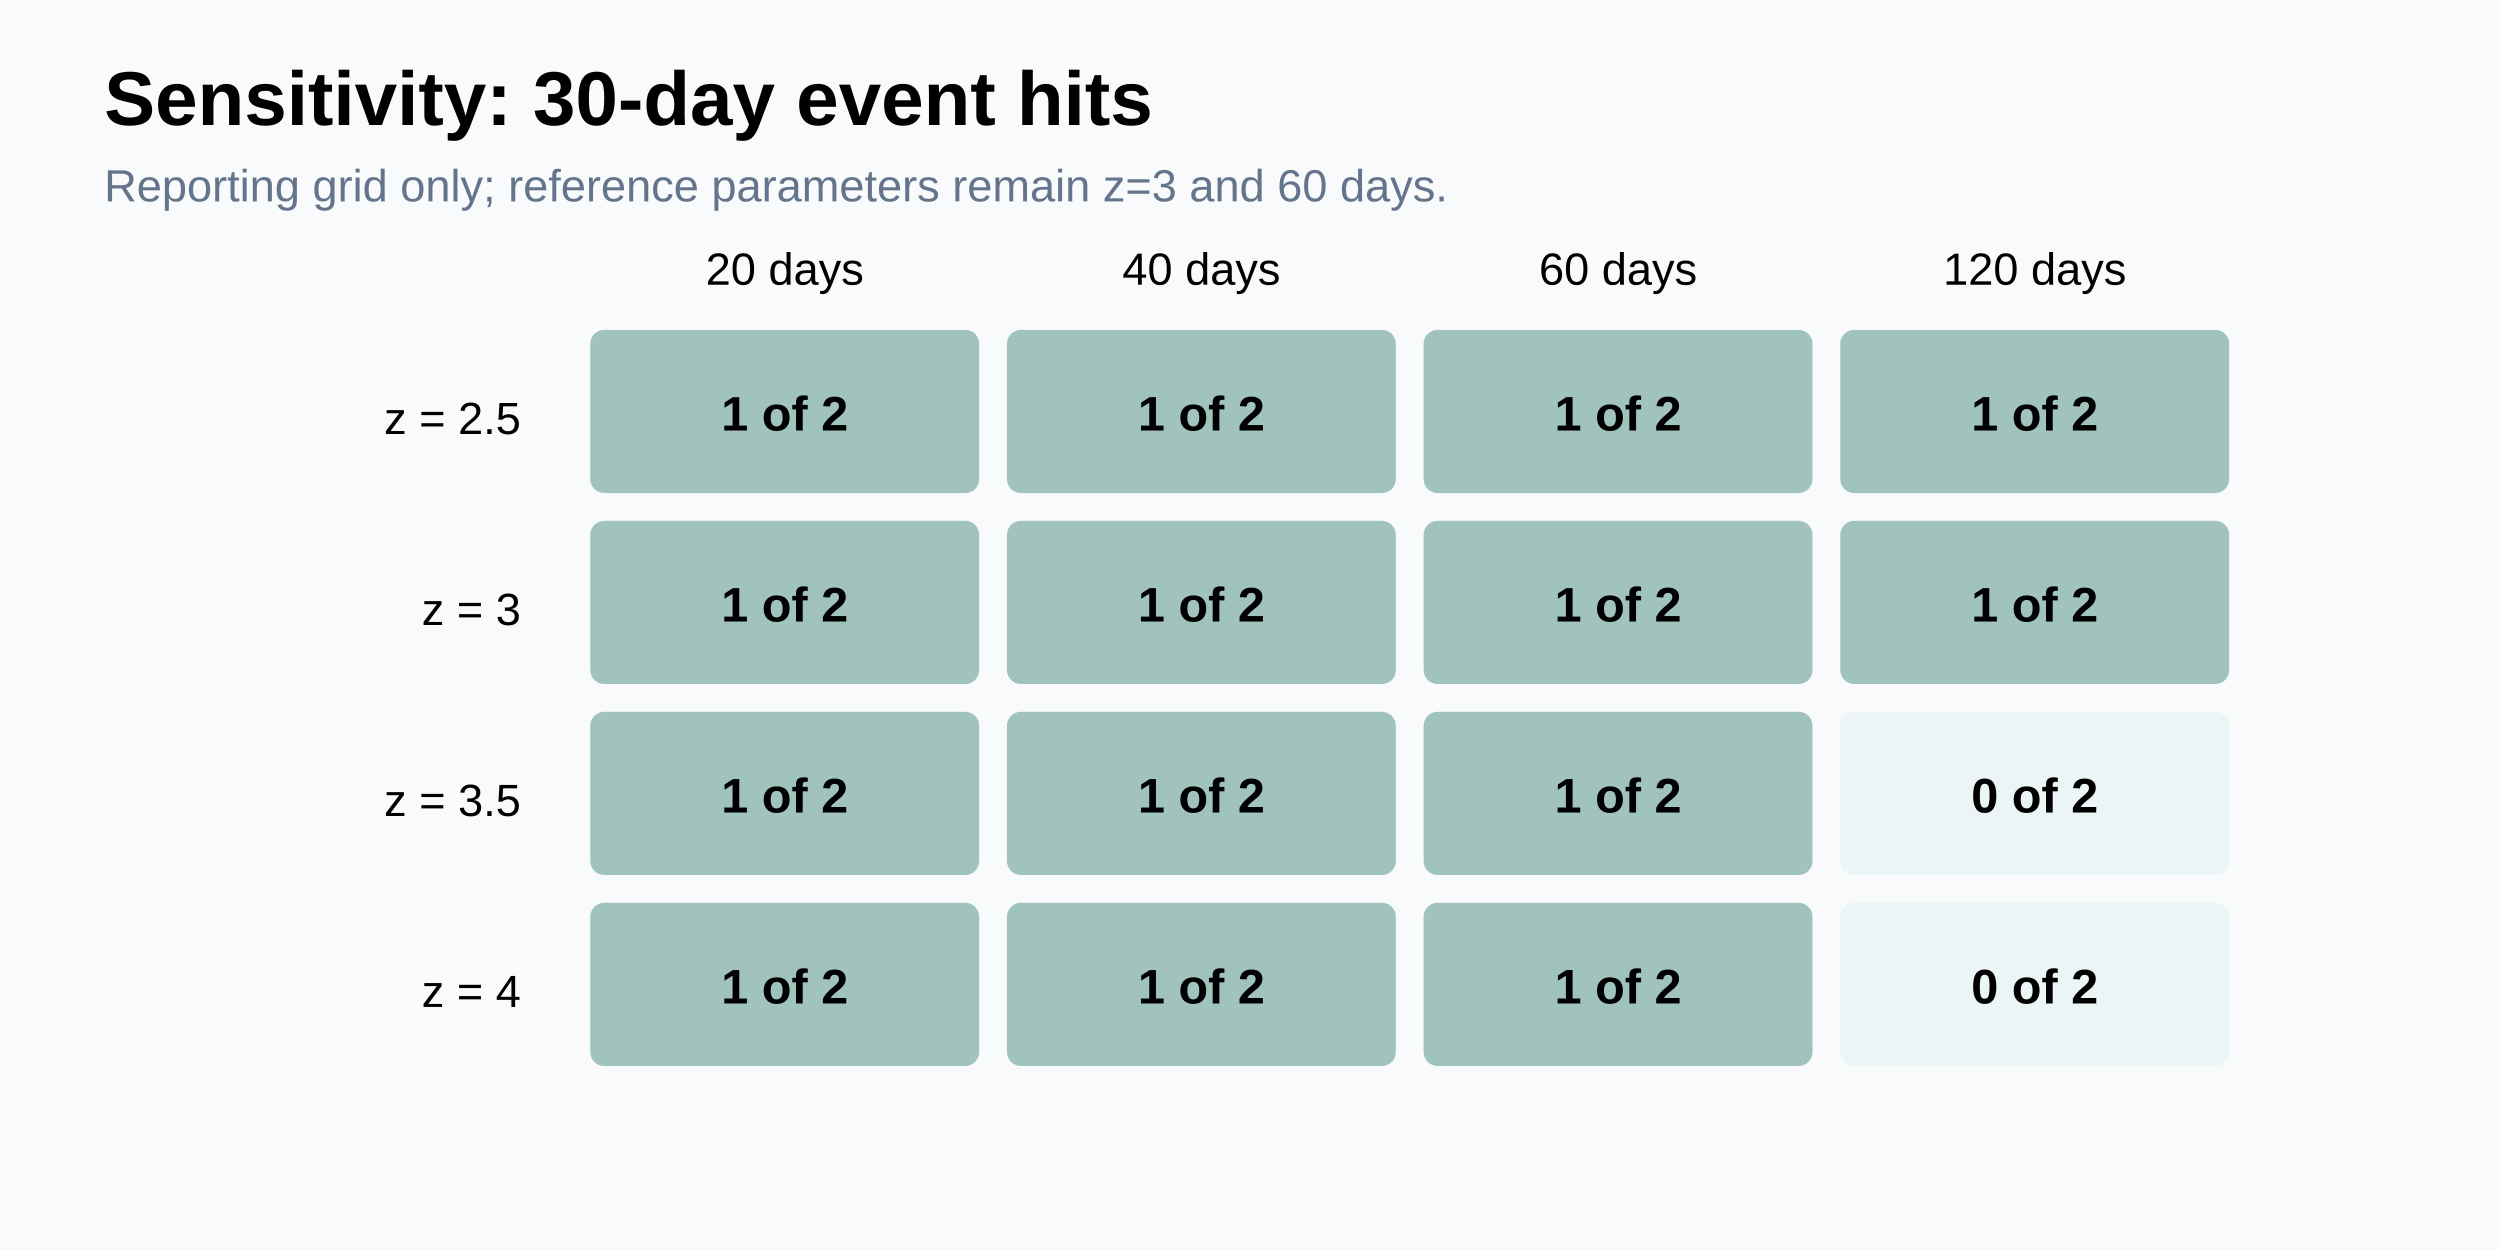
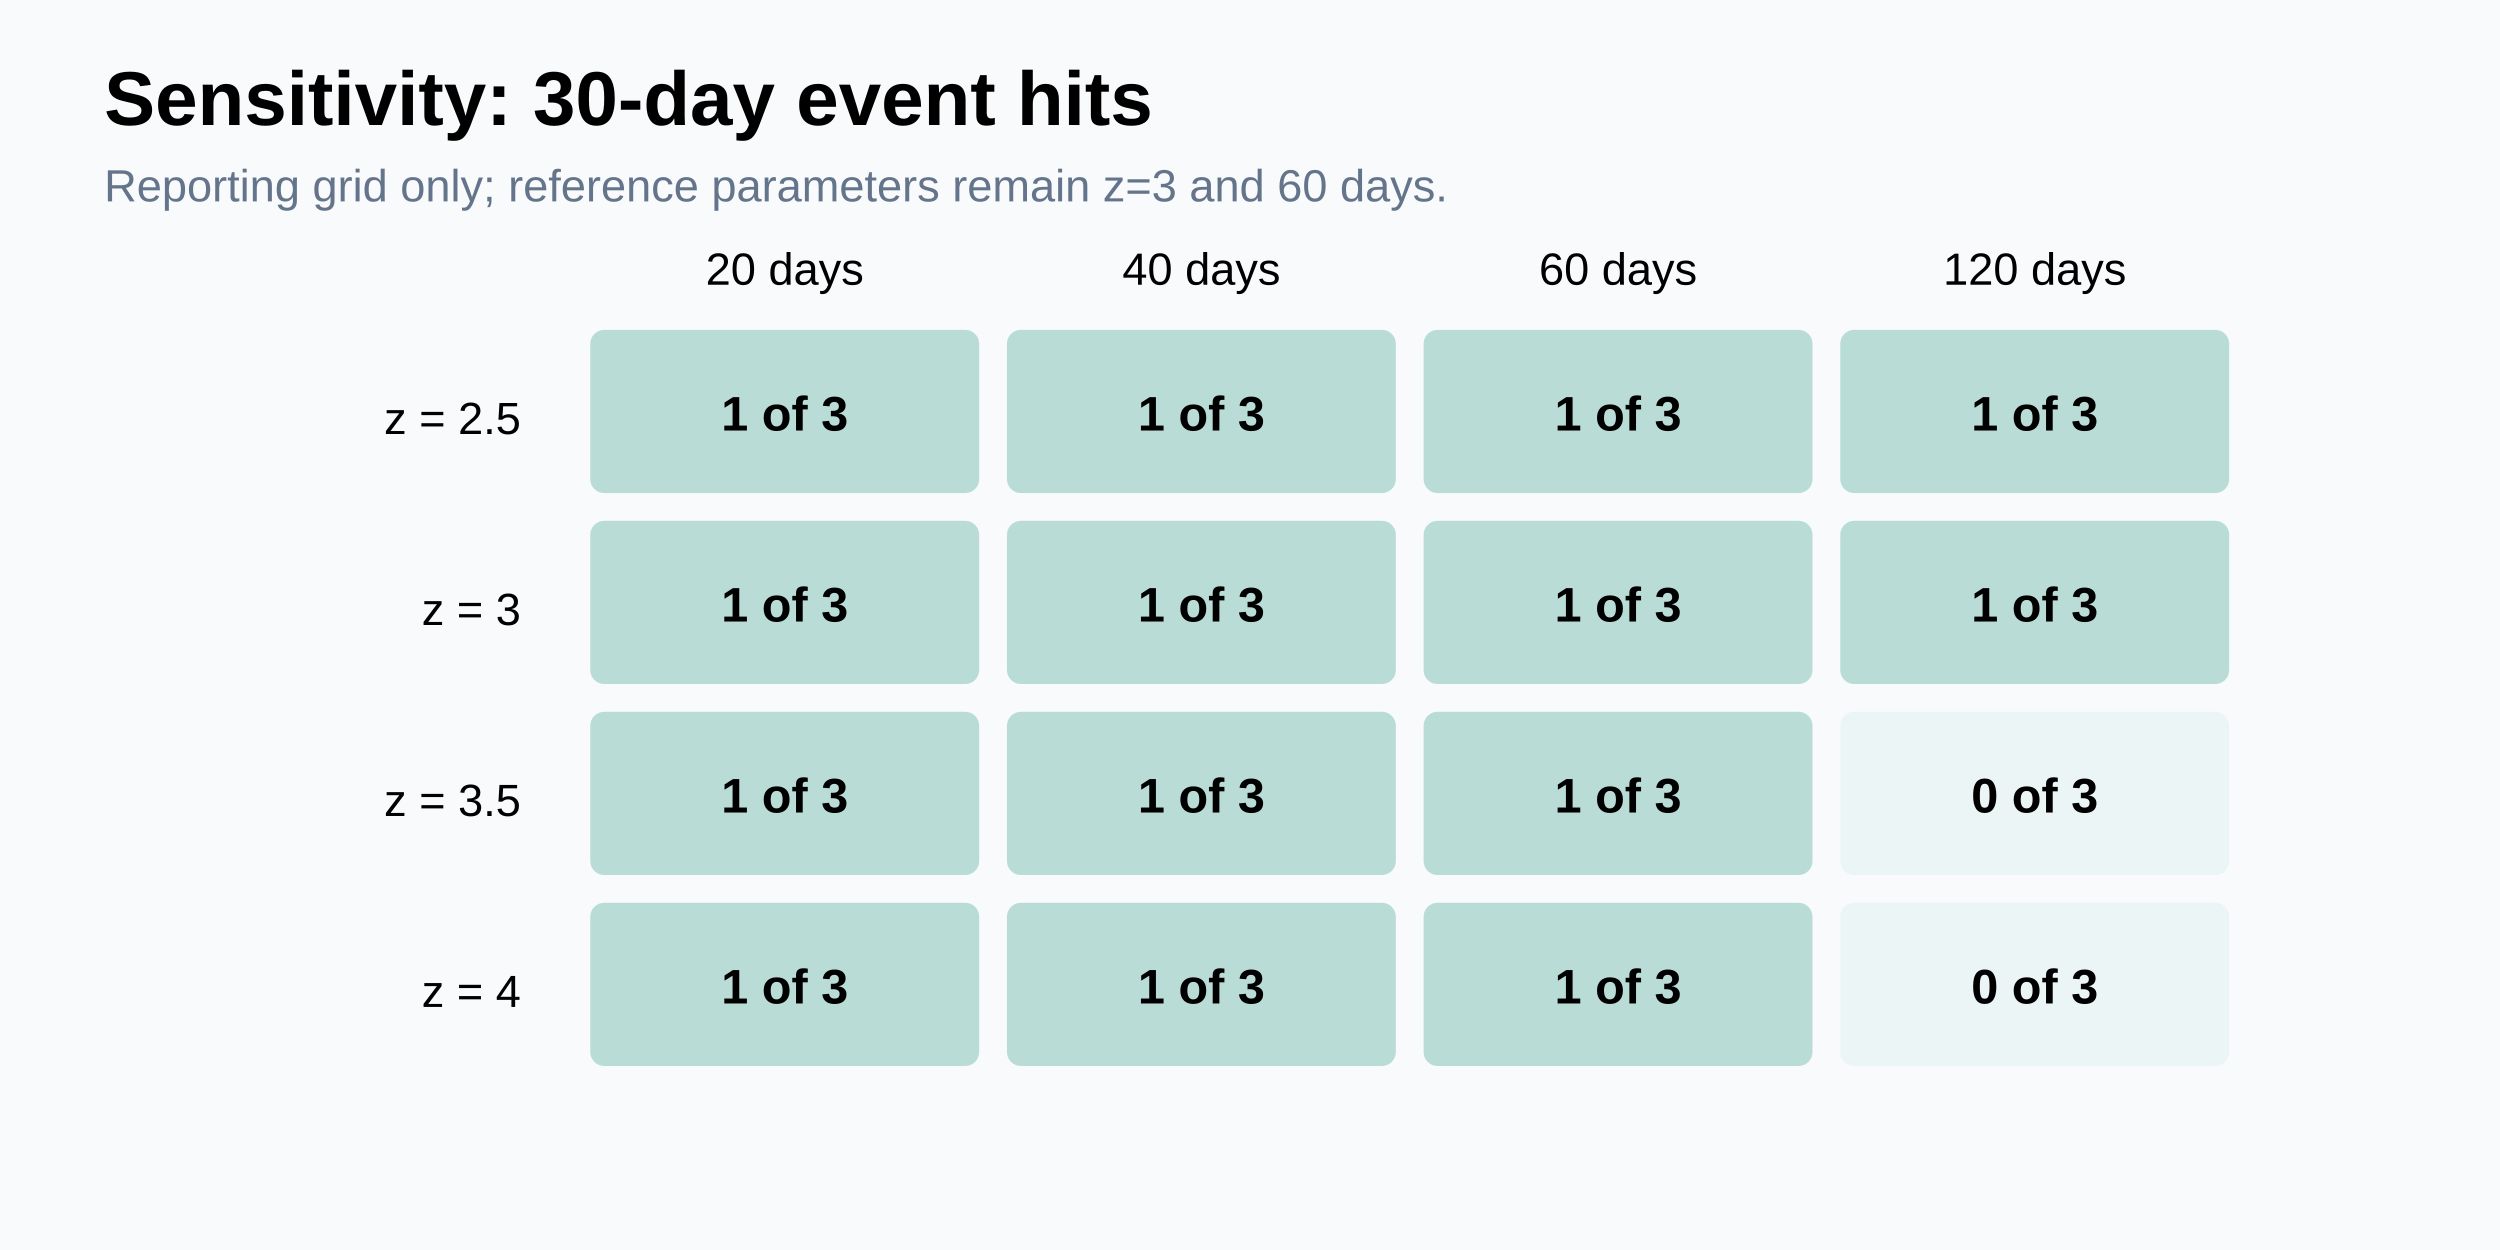
<svg xmlns="http://www.w3.org/2000/svg" width="720" height="360">
  <rect width="100%" height="100%" fill="#f8fafc" />
  <text x="30" y="36" font-family="Arial" font-size="22" font-weight="700">Sensitivity: 30-day event hits</text>
  <text x="30" y="58" font-family="Arial" font-size="13" fill="#64748b">Reporting grid only; reference parameters remain z=3 and 60 days.</text>
  <text x="226" y="82" text-anchor="middle" font-family="Arial" font-size="13">20 days</text>
  <text x="346" y="82" text-anchor="middle" font-family="Arial" font-size="13">40 days</text>
  <text x="466" y="82" text-anchor="middle" font-family="Arial" font-size="13">60 days</text>
  <text x="586" y="82" text-anchor="middle" font-family="Arial" font-size="13">120 days</text>
  <text x="150" y="125" text-anchor="end" font-family="Arial" font-size="13">z = 2.5</text>
  <text x="150" y="180" text-anchor="end" font-family="Arial" font-size="13">z = 3</text>
  <text x="150" y="235" text-anchor="end" font-family="Arial" font-size="13">z = 3.5</text>
  <text x="150" y="290" text-anchor="end" font-family="Arial" font-size="13">z = 4</text>
-   <rect x="170" y="95" width="112" height="47" rx="4" fill="rgb(160,195,190)" />
-   <text x="226" y="124" text-anchor="middle" font-family="Arial" font-size="14" font-weight="700">1 of 2</text>
-   <rect x="290" y="95" width="112" height="47" rx="4" fill="rgb(160,195,190)" />
-   <text x="346" y="124" text-anchor="middle" font-family="Arial" font-size="14" font-weight="700">1 of 2</text>
-   <rect x="410" y="95" width="112" height="47" rx="4" fill="rgb(160,195,190)" />
-   <text x="466" y="124" text-anchor="middle" font-family="Arial" font-size="14" font-weight="700">1 of 2</text>
-   <rect x="530" y="95" width="112" height="47" rx="4" fill="rgb(160,195,190)" />
-   <text x="586" y="124" text-anchor="middle" font-family="Arial" font-size="14" font-weight="700">1 of 2</text>
-   <rect x="170" y="150" width="112" height="47" rx="4" fill="rgb(160,195,190)" />
-   <text x="226" y="179" text-anchor="middle" font-family="Arial" font-size="14" font-weight="700">1 of 2</text>
-   <rect x="290" y="150" width="112" height="47" rx="4" fill="rgb(160,195,190)" />
-   <text x="346" y="179" text-anchor="middle" font-family="Arial" font-size="14" font-weight="700">1 of 2</text>
-   <rect x="410" y="150" width="112" height="47" rx="4" fill="rgb(160,195,190)" />
-   <text x="466" y="179" text-anchor="middle" font-family="Arial" font-size="14" font-weight="700">1 of 2</text>
-   <rect x="530" y="150" width="112" height="47" rx="4" fill="rgb(160,195,190)" />
-   <text x="586" y="179" text-anchor="middle" font-family="Arial" font-size="14" font-weight="700">1 of 2</text>
-   <rect x="170" y="205" width="112" height="47" rx="4" fill="rgb(160,195,190)" />
-   <text x="226" y="234" text-anchor="middle" font-family="Arial" font-size="14" font-weight="700">1 of 2</text>
-   <rect x="290" y="205" width="112" height="47" rx="4" fill="rgb(160,195,190)" />
-   <text x="346" y="234" text-anchor="middle" font-family="Arial" font-size="14" font-weight="700">1 of 2</text>
-   <rect x="410" y="205" width="112" height="47" rx="4" fill="rgb(160,195,190)" />
-   <text x="466" y="234" text-anchor="middle" font-family="Arial" font-size="14" font-weight="700">1 of 2</text>
+   <rect x="170" y="95" width="112" height="47" rx="4" fill="rgb(185,220,215)" />
+   <text x="226" y="124" text-anchor="middle" font-family="Arial" font-size="14" font-weight="700">1 of 3</text>
+   <rect x="290" y="95" width="112" height="47" rx="4" fill="rgb(185,220,215)" />
+   <text x="346" y="124" text-anchor="middle" font-family="Arial" font-size="14" font-weight="700">1 of 3</text>
+   <rect x="410" y="95" width="112" height="47" rx="4" fill="rgb(185,220,215)" />
+   <text x="466" y="124" text-anchor="middle" font-family="Arial" font-size="14" font-weight="700">1 of 3</text>
+   <rect x="530" y="95" width="112" height="47" rx="4" fill="rgb(185,220,215)" />
+   <text x="586" y="124" text-anchor="middle" font-family="Arial" font-size="14" font-weight="700">1 of 3</text>
+   <rect x="170" y="150" width="112" height="47" rx="4" fill="rgb(185,220,215)" />
+   <text x="226" y="179" text-anchor="middle" font-family="Arial" font-size="14" font-weight="700">1 of 3</text>
+   <rect x="290" y="150" width="112" height="47" rx="4" fill="rgb(185,220,215)" />
+   <text x="346" y="179" text-anchor="middle" font-family="Arial" font-size="14" font-weight="700">1 of 3</text>
+   <rect x="410" y="150" width="112" height="47" rx="4" fill="rgb(185,220,215)" />
+   <text x="466" y="179" text-anchor="middle" font-family="Arial" font-size="14" font-weight="700">1 of 3</text>
+   <rect x="530" y="150" width="112" height="47" rx="4" fill="rgb(185,220,215)" />
+   <text x="586" y="179" text-anchor="middle" font-family="Arial" font-size="14" font-weight="700">1 of 3</text>
+   <rect x="170" y="205" width="112" height="47" rx="4" fill="rgb(185,220,215)" />
+   <text x="226" y="234" text-anchor="middle" font-family="Arial" font-size="14" font-weight="700">1 of 3</text>
+   <rect x="290" y="205" width="112" height="47" rx="4" fill="rgb(185,220,215)" />
+   <text x="346" y="234" text-anchor="middle" font-family="Arial" font-size="14" font-weight="700">1 of 3</text>
+   <rect x="410" y="205" width="112" height="47" rx="4" fill="rgb(185,220,215)" />
+   <text x="466" y="234" text-anchor="middle" font-family="Arial" font-size="14" font-weight="700">1 of 3</text>
  <rect x="530" y="205" width="112" height="47" rx="4" fill="rgb(235,245,245)" />
-   <text x="586" y="234" text-anchor="middle" font-family="Arial" font-size="14" font-weight="700">0 of 2</text>
-   <rect x="170" y="260" width="112" height="47" rx="4" fill="rgb(160,195,190)" />
-   <text x="226" y="289" text-anchor="middle" font-family="Arial" font-size="14" font-weight="700">1 of 2</text>
-   <rect x="290" y="260" width="112" height="47" rx="4" fill="rgb(160,195,190)" />
-   <text x="346" y="289" text-anchor="middle" font-family="Arial" font-size="14" font-weight="700">1 of 2</text>
-   <rect x="410" y="260" width="112" height="47" rx="4" fill="rgb(160,195,190)" />
-   <text x="466" y="289" text-anchor="middle" font-family="Arial" font-size="14" font-weight="700">1 of 2</text>
+   <text x="586" y="234" text-anchor="middle" font-family="Arial" font-size="14" font-weight="700">0 of 3</text>
+   <rect x="170" y="260" width="112" height="47" rx="4" fill="rgb(185,220,215)" />
+   <text x="226" y="289" text-anchor="middle" font-family="Arial" font-size="14" font-weight="700">1 of 3</text>
+   <rect x="290" y="260" width="112" height="47" rx="4" fill="rgb(185,220,215)" />
+   <text x="346" y="289" text-anchor="middle" font-family="Arial" font-size="14" font-weight="700">1 of 3</text>
+   <rect x="410" y="260" width="112" height="47" rx="4" fill="rgb(185,220,215)" />
+   <text x="466" y="289" text-anchor="middle" font-family="Arial" font-size="14" font-weight="700">1 of 3</text>
  <rect x="530" y="260" width="112" height="47" rx="4" fill="rgb(235,245,245)" />
-   <text x="586" y="289" text-anchor="middle" font-family="Arial" font-size="14" font-weight="700">0 of 2</text>
+   <text x="586" y="289" text-anchor="middle" font-family="Arial" font-size="14" font-weight="700">0 of 3</text>
</svg>
